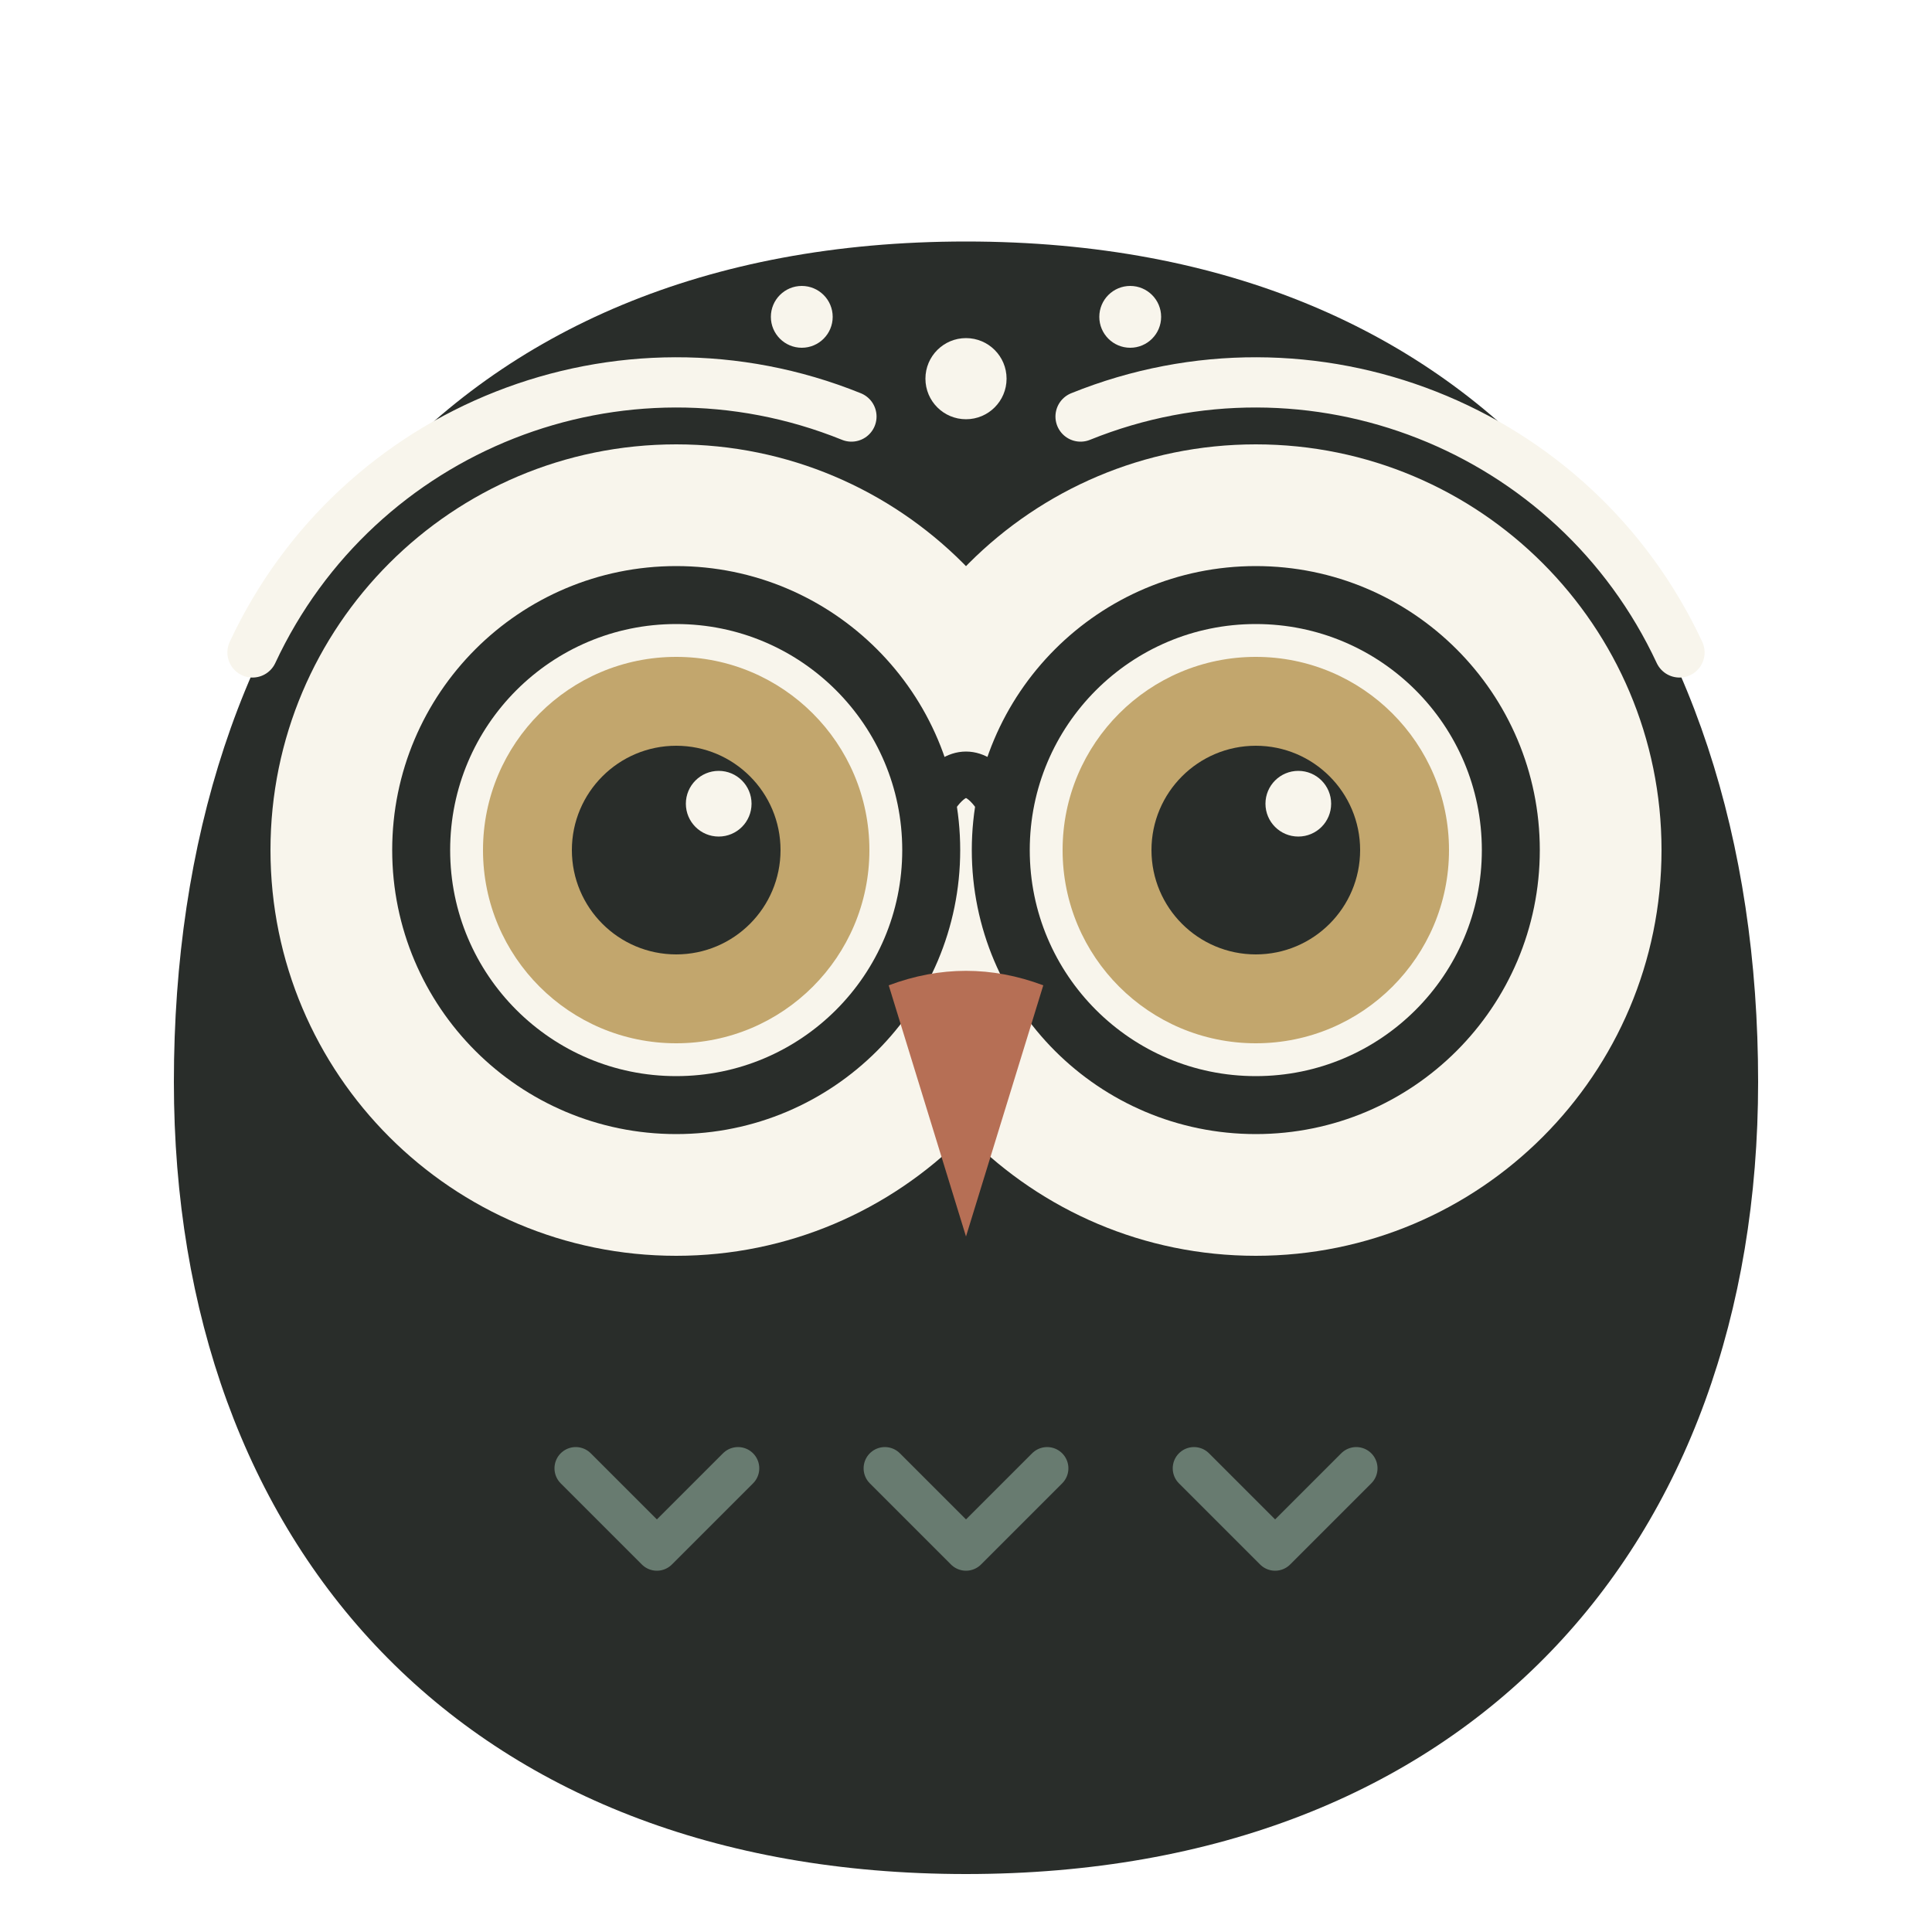
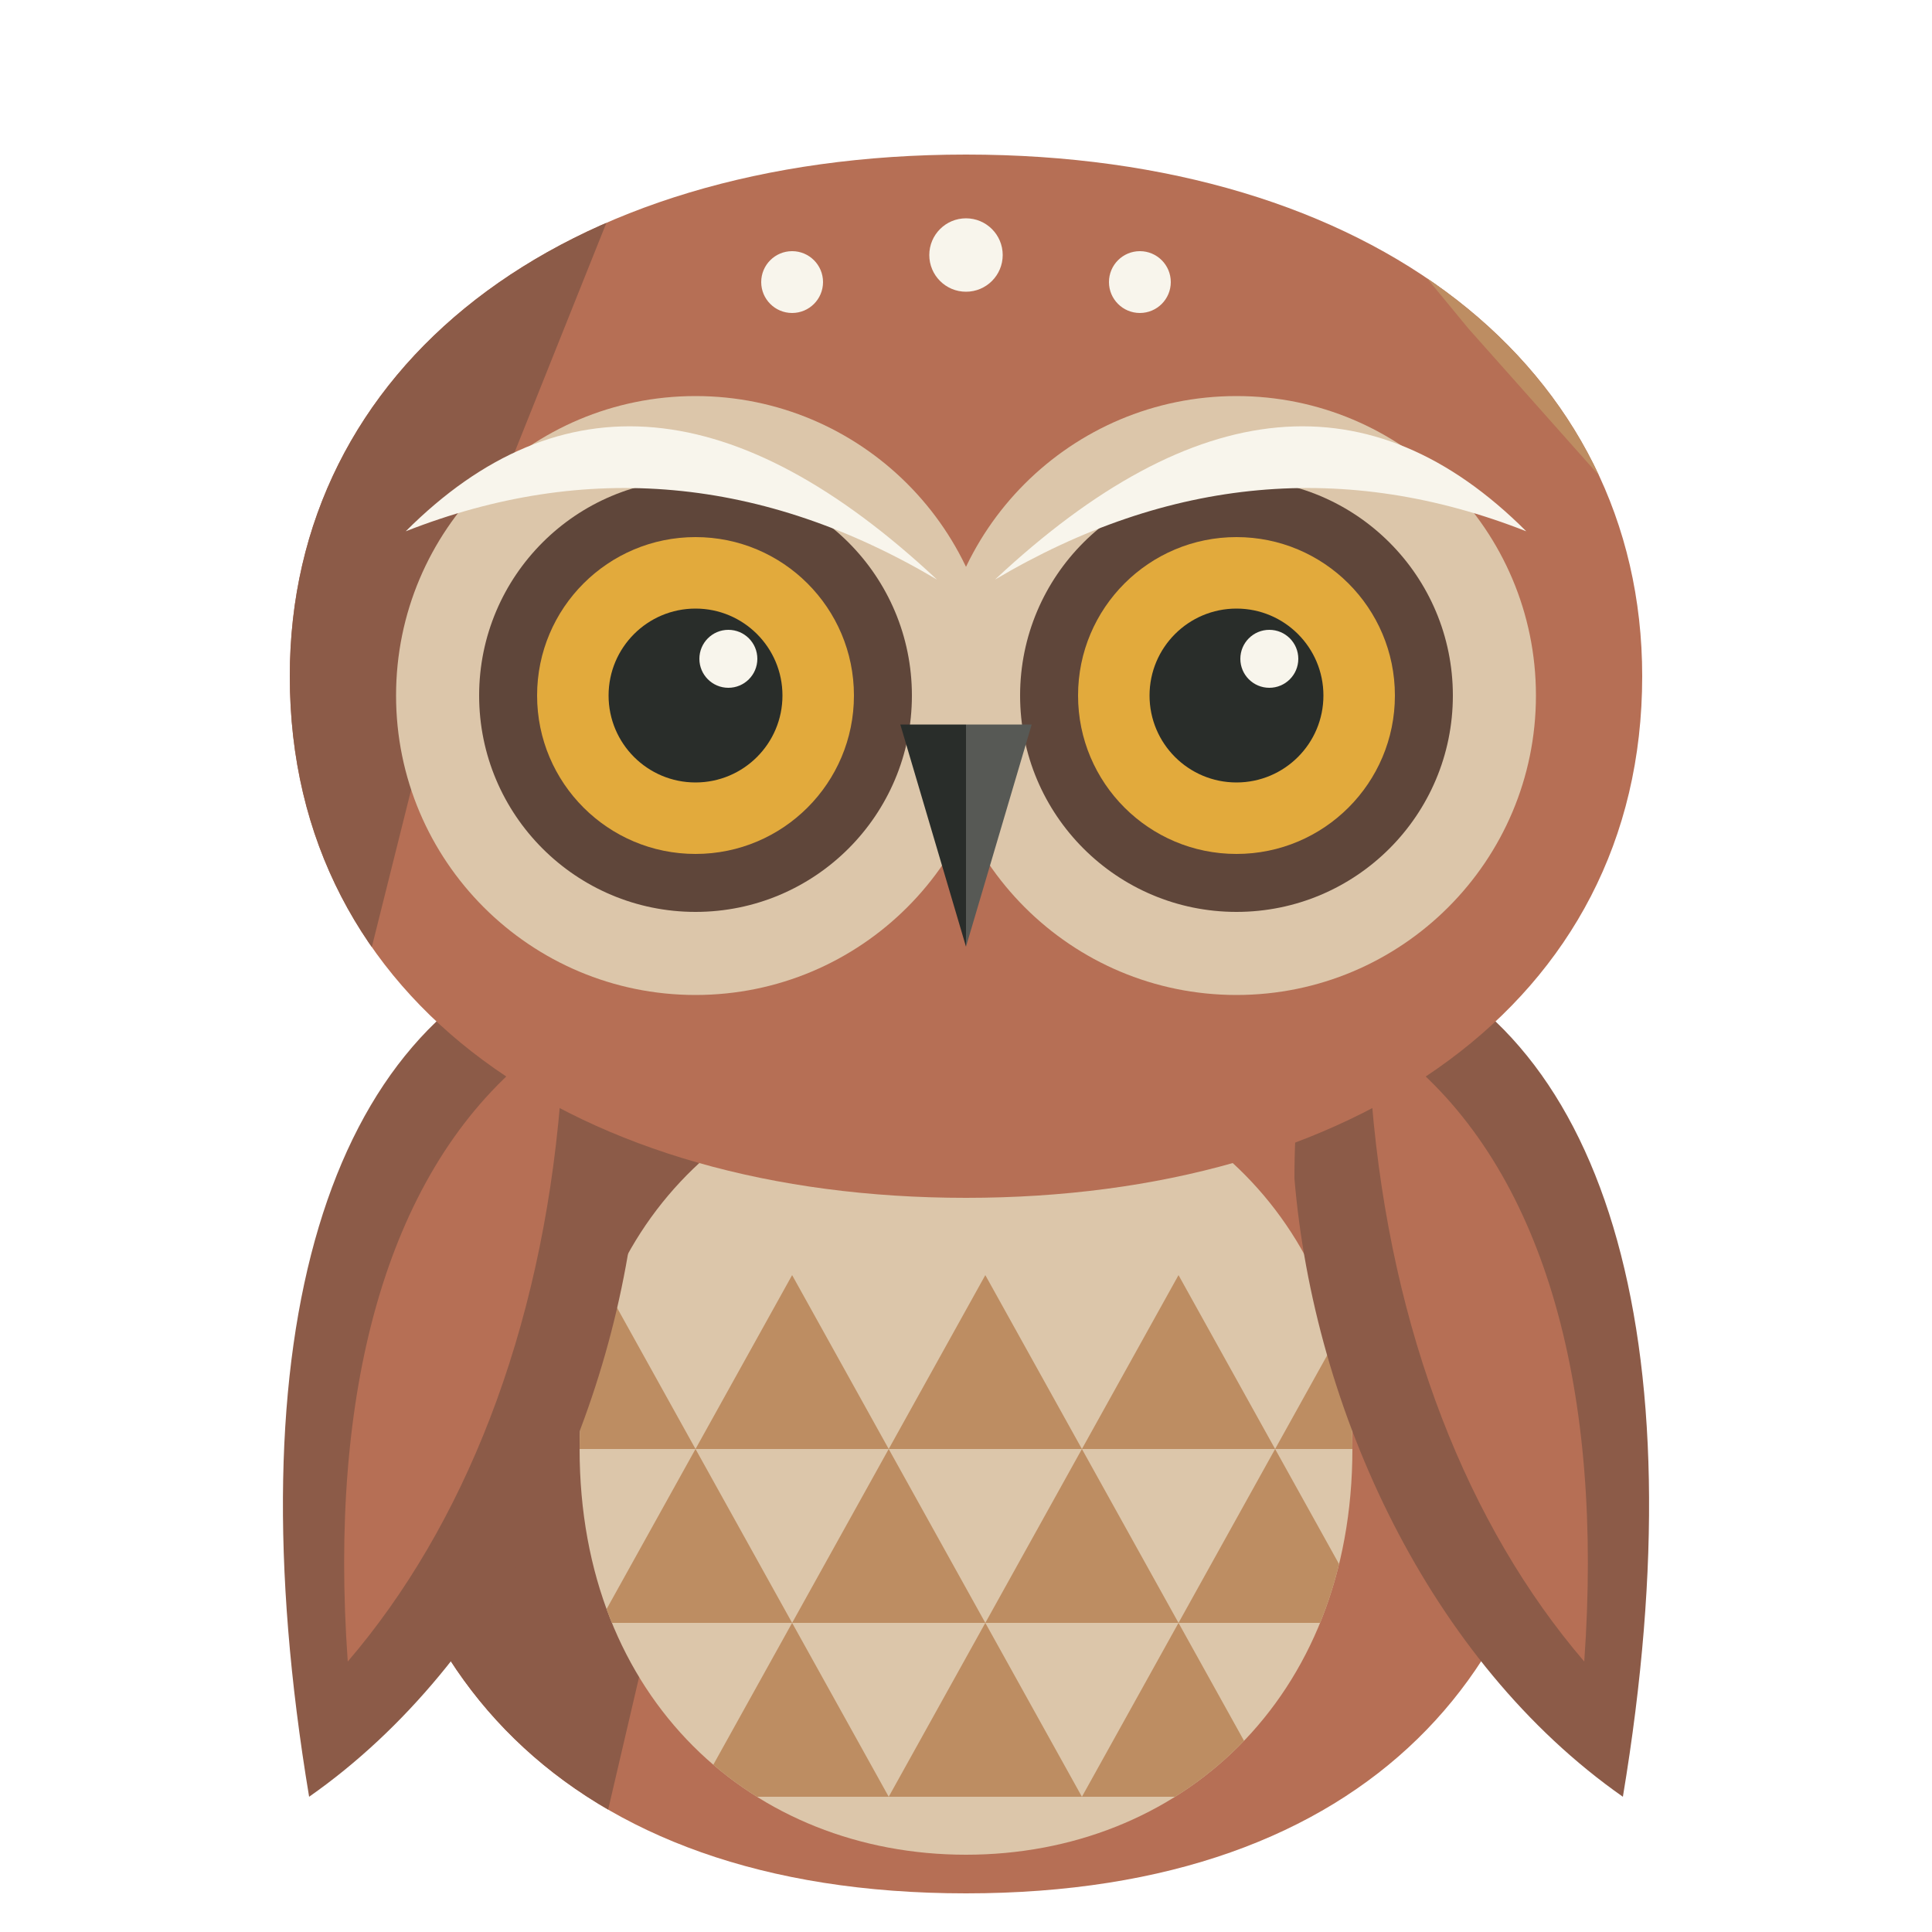
<svg xmlns="http://www.w3.org/2000/svg" width="160" height="160" viewBox="0 0 100 100">
-   <path d="M50,97 C24,97 9,80 9,56 C9,31 23,12.5 50,12.5 C77,12.5 91,31 91,56 C91,80 76,97 50,97 Z" fill="#292D2A" />
-   <circle cx="50" cy="19.6" r="2.1" fill="#F8F5EC" />
-   <circle cx="41.5" cy="16.4" r="1.6" fill="#F8F5EC" />
-   <circle cx="58.5" cy="16.4" r="1.6" fill="#F8F5EC" />
-   <path d="M13.07,33.77 A24.2,24.2 0 0 1 44.07,21.56 M55.93,21.56 A24.2,24.2 0 0 1 86.93,33.77" fill="none" stroke="#F8F5EC" stroke-width="2.6" stroke-linecap="round" />
-   <circle cx="35" cy="44" r="21" fill="#F8F5EC" />
-   <circle cx="65" cy="44" r="21" fill="#F8F5EC" />
-   <circle cx="35" cy="44" r="10.0" fill="#C2A66D" />
-   <circle cx="35" cy="44" r="5.4" fill="#292D2A" />
-   <circle cx="37.2" cy="41.6" r="1.7" fill="#F8F5EC" />
-   <circle cx="35" cy="44" r="13.2" fill="none" stroke="#292D2A" stroke-width="3.0" />
-   <circle cx="65" cy="44" r="10.0" fill="#C2A66D" />
-   <circle cx="65" cy="44" r="5.4" fill="#292D2A" />
-   <circle cx="67.2" cy="41.6" r="1.7" fill="#F8F5EC" />
-   <circle cx="65" cy="44" r="13.2" fill="none" stroke="#292D2A" stroke-width="3.0" />
-   <path d="M48.6,41 Q50,39.2 51.4,41" fill="none" stroke="#292D2A" stroke-width="2.40" stroke-linecap="round" />
-   <path d="M46,51 Q50,49.5 54,51 L50,64 Z" fill="#B66F55" />
-   <path d="M29.8,76 L34,80.2 L38.2,76 M45.8,76 L50,80.2 L54.2,76 M61.8,76 L66,80.2 L70.2,76" fill="none" stroke="#687B70" stroke-width="2.2" stroke-linecap="round" stroke-linejoin="round" />
+   <defs>
+     <clipPath id="oh">
+       <path d="M50,8 C71,8 85,19 85,35 C85,52 70,62 50,62 C30,62 15,52 15,35 C15,19 29,8 50,8 Z" />
+     </clipPath>
+     <clipPath id="ob">
+       <path d="M50,98 C29,98 19,86 19,70 C19,52 31,43 50,43 C69,43 81,52 81,70 C81,86 71,98 50,98 Z" />
+     </clipPath>
+     <clipPath id="oc">
+       <path d="M50,55 C61,55 70,63 70,75 C70,88 61,96 50,96 C39,96 30,88 30,75 C30,63 39,55 50,55 Z" />
+     </clipPath>
+   </defs>
+   <path d="M50,98 C29,98 19,86 19,70 C19,52 31,43 50,43 C69,43 81,52 81,70 C81,86 71,98 50,98 Z" fill="#B66F55" />
+   <g clip-path="url(#ob)">
+     <path d="M0,40 L44,40 L30,100 L0,100 Z" fill="#8C5B48" />
+   </g>
+   <path d="M50,55 C61,55 70,63 70,75 C70,88 61,96 50,96 C39,96 30,88 30,75 C30,63 39,55 50,55 Z" fill="#DCC6AA" />
+   <g clip-path="url(#oc)">
+     <path d="M26,75 L31,66 L36,75 Z M36,75 L41,66 L46,75 Z M46,75 L51,66 L56,75 Z M56,75 L61,66 L66,75 Z M66,75 L71,66 L76,75 Z M21,84 L26,75 L31,84 Z M31,84 L36,75 L41,84 Z M41,84 L46,75 L51,84 Z M51,84 L56,75 L61,84 Z M61,84 L66,75 L71,84 Z M71,84 L76,75 L81,84 Z M26,93 L31,84 L36,93 Z M36,93 L41,84 L46,93 Z M46,93 L51,84 L56,93 Z M56,93 L61,84 L66,93 Z M66,93 L71,84 L76,93 Z" fill="#BD8D62" />
+   </g>
+   <path d="M29,49 C17,53 12,69 16,93 C26,86 32,73 33,61 C33,55 32,51 29,49 Z" fill="#8C5B48" />
+   <path d="M71,49 C83,53 88,69 84,93 C74,86 68,73 67,61 C67,55 68,51 71,49 Z" fill="#8C5B48" />
+   <path d="M27,55 C20,61 17,72 18,86 C24,79 28,69 29,57 Z" fill="#B66F55" />
+   <path d="M73,55 C80,61 83,72 82,86 C76,79 72,69 71,57 Z" fill="#B66F55" />
+   <path d="M50,8 C71,8 85,19 85,35 C85,52 70,62 50,62 C30,62 15,52 15,35 C15,19 29,8 50,8 Z" fill="#B66F55" />
+   <g clip-path="url(#oh)">
+     <path d="M0,0 L36,0 L24,30 L14,70 L0,70 Z" fill="#8C5B48" />
+     <path d="M62,0 L100,0 L100,44 L76,17 Z" fill="#BD8D62" />
+   </g>
+   <circle cx="50" cy="13.2" r="1.9" fill="#F8F5EC" />
+   <circle cx="41" cy="14.6" r="1.6" fill="#F8F5EC" />
+   <circle cx="59" cy="14.6" r="1.6" fill="#F8F5EC" />
+   <circle cx="36" cy="36" r="15.5" fill="#DCC6AA" />
+   <circle cx="64" cy="36" r="15.5" fill="#DCC6AA" />
+   <circle cx="36" cy="36" r="11.2" fill="#5F463A" />
+   <circle cx="36" cy="36" r="8.2" fill="#E2AA3C" />
+   <circle cx="36" cy="36" r="4.5" fill="#292D2A" />
+   <circle cx="37.7" cy="34.1" r="1.5" fill="#F8F5EC" />
+   <circle cx="64" cy="36" r="11.2" fill="#5F463A" />
+   <circle cx="64" cy="36" r="8.2" fill="#E2AA3C" />
+   <circle cx="64" cy="36" r="4.5" fill="#292D2A" />
+   <circle cx="65.7" cy="34.1" r="1.5" fill="#F8F5EC" />
+   <path d="M21,27.5 Q33,15.5 48.5,30 Q35,22 21,27.5 Z" fill="#F8F5EC" />
+   <path d="M79,27.5 Q67,15.5 51.5,30 Q65,22 79,27.5 Z" fill="#F8F5EC" />
+   <path d="M46.6,37.5 L50,37.5 L50,49 Z" fill="#292D2A" />
+   <path d="M50,37.5 L53.4,37.5 L50,49 Z" fill="#575955" />
</svg>
